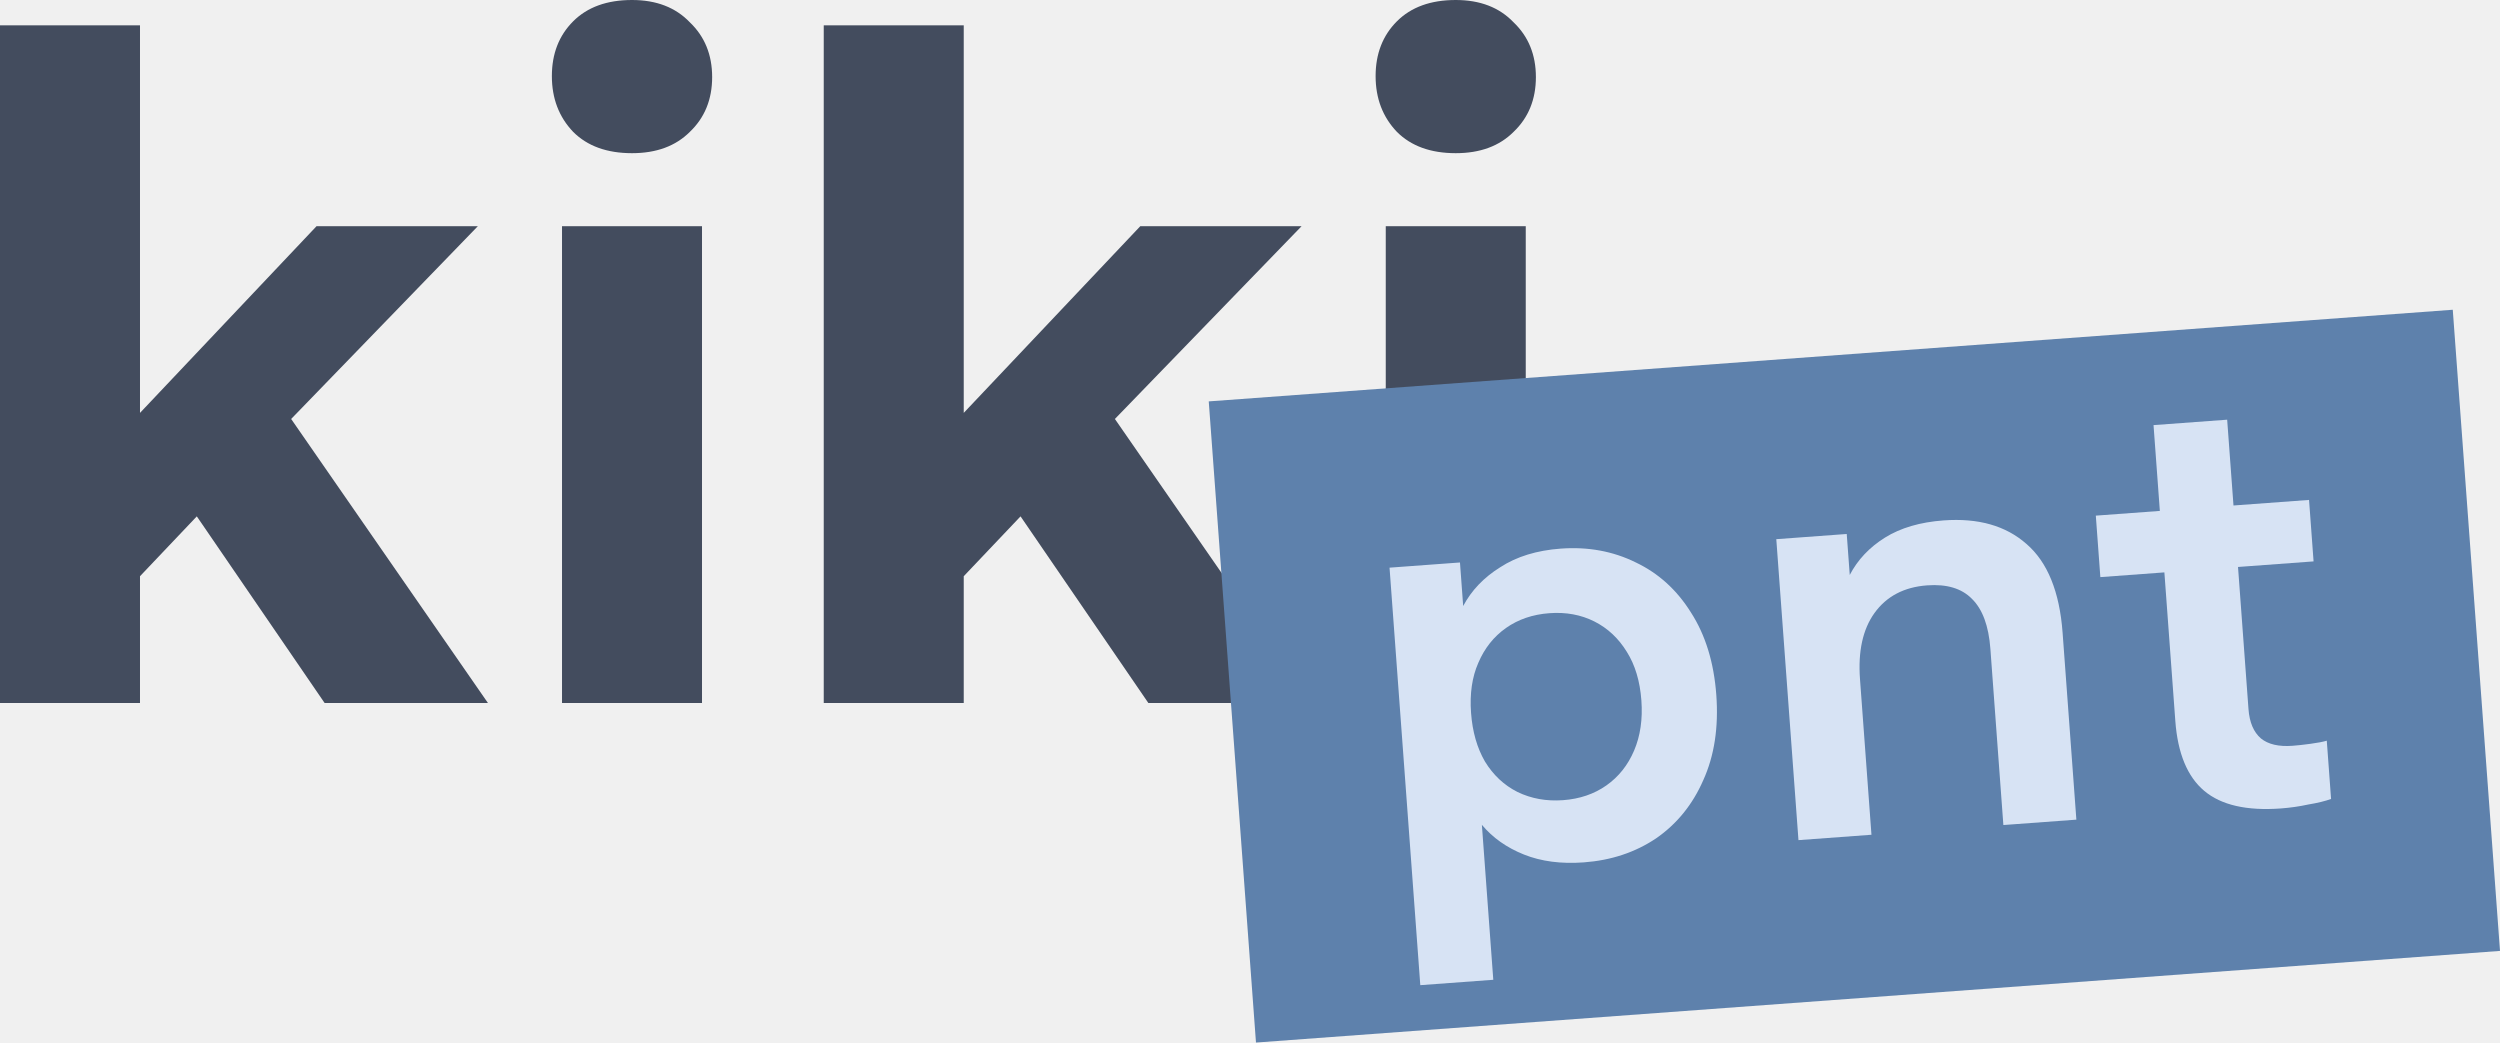
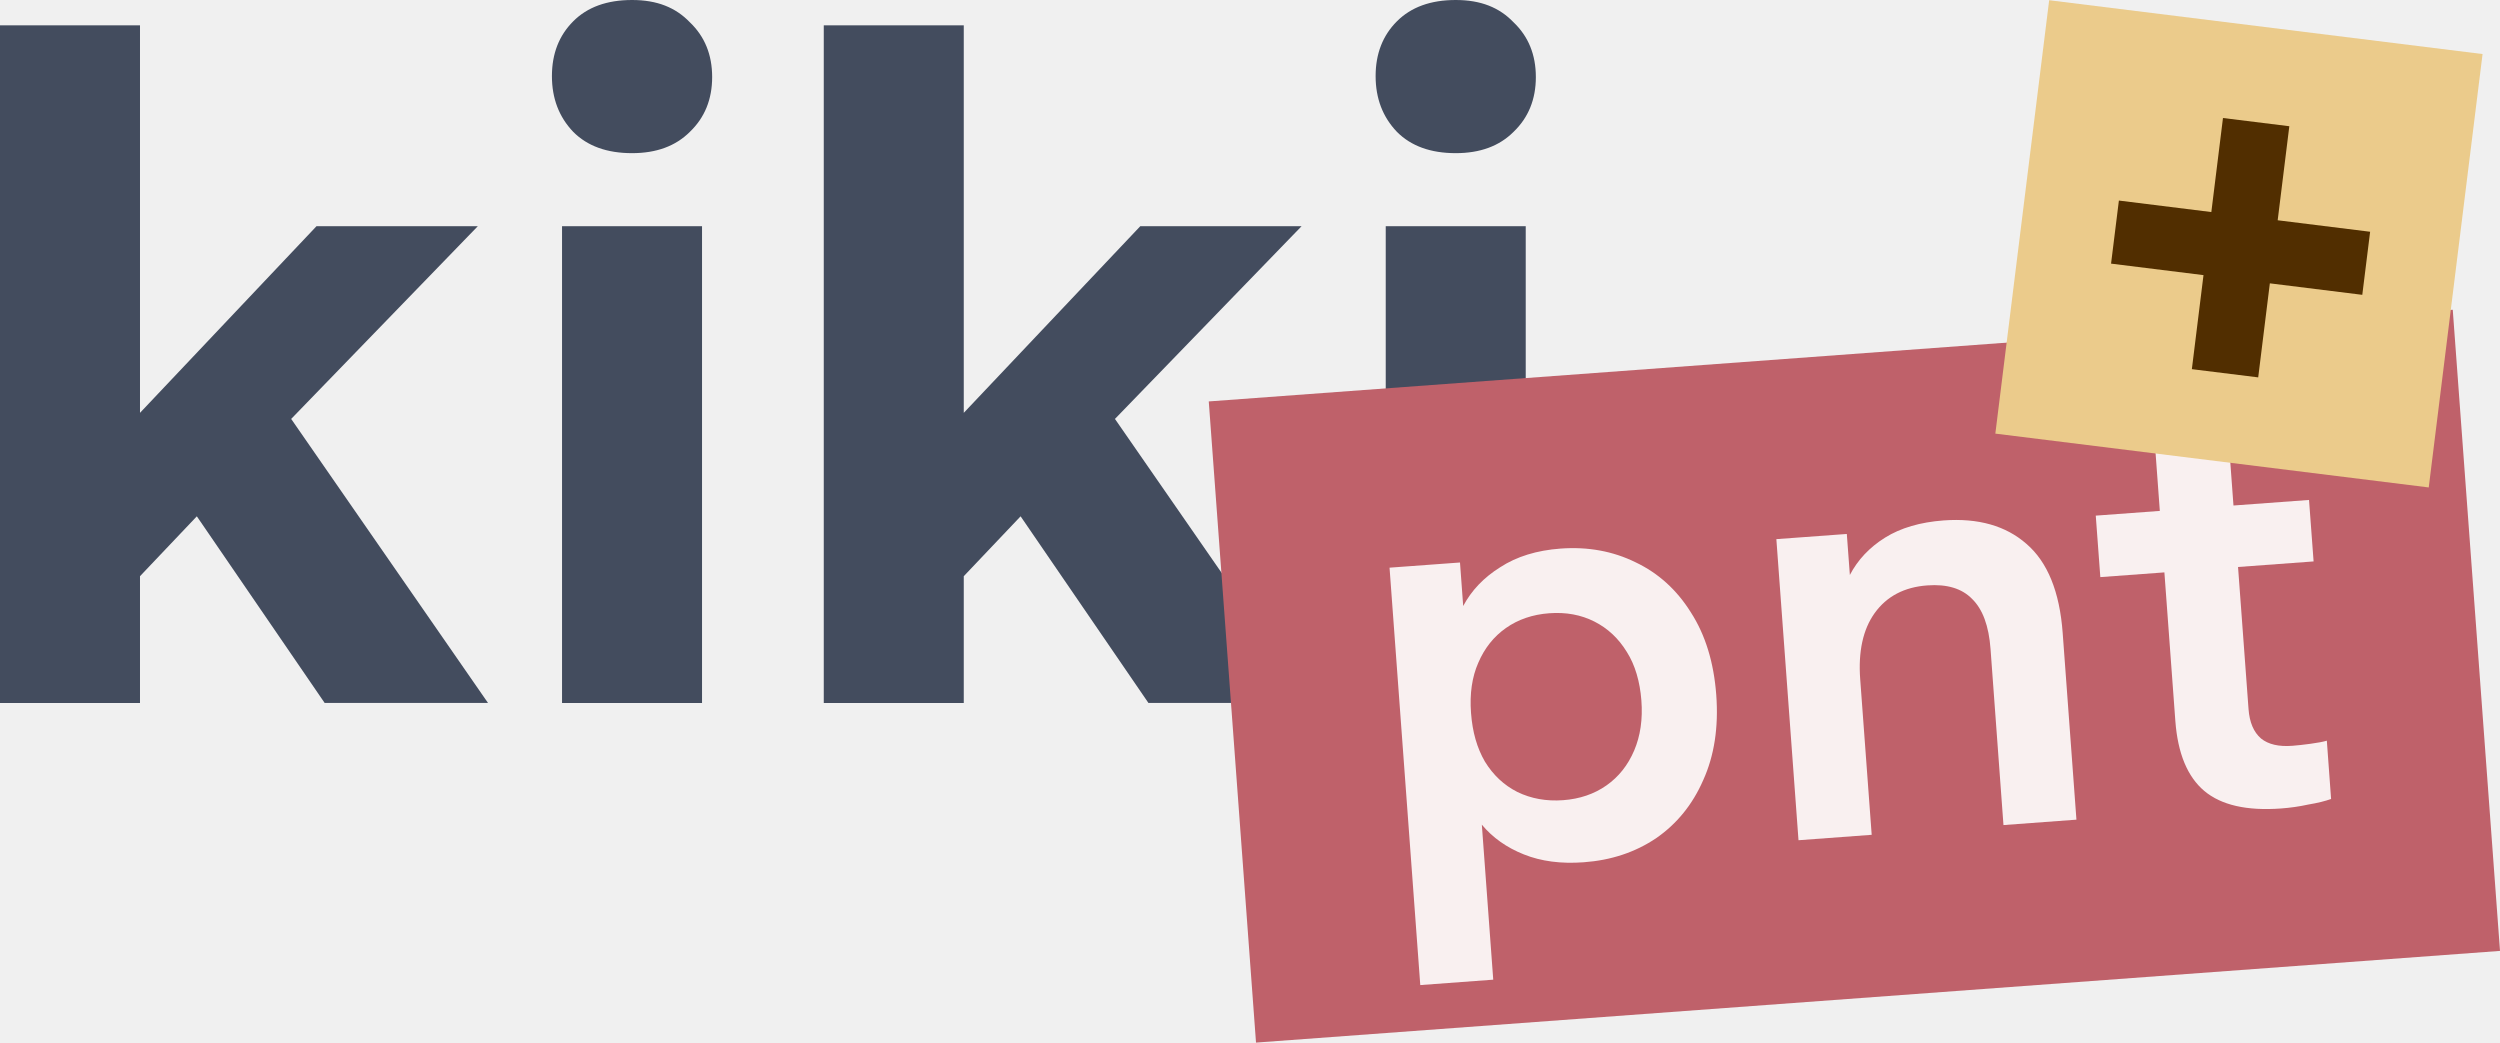
- <svg xmlns="http://www.w3.org/2000/svg" width="328.581" height="137.026" viewBox="0 0 1314.323 548.104" version="1.1" id="svg5">
-   <defs id="defs2" />
-   <g id="layer1" transform="translate(4.5776367e-7,1.2451172e-5)">
-     <g aria-label="kiki" id="text3267" style="font-size:533.333px;line-height:1.25;fill:#434c5e;stroke-width:12.964;fill-opacity:1">
-       <path d="M -4.5776367e-7,369.6 V 13.333 H 73.6 V 217.067 L 166.4,118.933 h 84.8 L 153.067,220.267 256.533,369.6 H 170.667 L 103.467,271.466 73.6,302.933 v 66.667 z" style="font-weight:bold;font-family:Gantari;-inkscape-font-specification:'Gantari Bold';fill:#434c5e;fill-opacity:1" id="path13" />
-       <path d="M 295.466,369.6 V 118.933 h 73.6 V 369.6 Z M 332.266,80.533 q -19.733,0 -30.933,-11.2 -11.2,-11.733 -11.2,-29.333 0,-17.6 11.2,-28.8 11.2,-11.2 30.933,-11.2 19.2,0 30.4,11.733 11.733,11.2 11.733,28.8 0,17.6 -11.733,28.8 -11.2,11.2 -30.4,11.2 z" style="font-weight:bold;font-family:Gantari;-inkscape-font-specification:'Gantari Bold';fill:#434c5e;fill-opacity:1" id="path15" />
-       <path d="M 433.066,369.6 V 13.333 h 73.6 V 217.067 l 92.8,-98.133 h 84.8 L 586.132,220.267 689.599,369.6 h -85.867 l -67.2,-98.133 -29.867,31.467 v 66.667 z" style="font-weight:bold;font-family:Gantari;-inkscape-font-specification:'Gantari Bold';fill:#434c5e;fill-opacity:1" id="path17" />
-       <path d="M 728.531,369.6 V 118.933 h 73.6 V 369.6 Z M 765.331,80.533 q -19.733,0 -30.933,-11.2 -11.2,-11.733 -11.2,-29.333 0,-17.6 11.2,-28.8 11.2,-11.2 30.933,-11.2 19.2,0 30.4,11.733 11.733,11.2 11.733,28.8 0,17.6 -11.733,28.8 -11.2,11.2 -30.4,11.2 z" style="font-weight:bold;font-family:Gantari;-inkscape-font-specification:'Gantari Bold';fill:#434c5e;fill-opacity:1" id="path19" />
-     </g>
-   </g>
-   <g id="layer2" transform="translate(4.5776367e-7,1.2451172e-5)">
-     <g id="g41233" transform="rotate(-4.213271,-4878.821,2484.029)">
-       <path id="rect16782" style="fill:#5e81ac;stroke-width:0.925;fill-opacity:1" d="M 787.564,622.297 H 1443.357 V 960.291 H 787.564 Z" />
-       <g aria-label="pnt" id="text18382" style="font-size:337.551px;line-height:1.25;fill:#d7e3f4;stroke-width:1.758">
-         <path d="M 875.934,936.542 V 716.459 h 37.131 v 22.953 q 7.426,-11.814 20.928,-18.903 13.502,-7.426 32.405,-7.426 21.603,0 38.818,10.127 17.215,9.789 27.004,28.354 10.127,18.565 10.127,44.219 0,25.654 -10.127,44.219 -9.789,18.565 -27.004,28.692 -17.215,9.789 -38.818,9.789 -17.89,0 -31.055,-6.413 -13.164,-6.413 -20.928,-17.215 v 81.687 z m 82.025,-91.476 q 13.164,0 23.291,-6.076 10.127,-6.076 15.865,-17.215 5.738,-11.139 5.738,-25.991 0,-15.19 -5.738,-25.991 -5.738,-11.139 -15.865,-17.215 -10.127,-6.076 -23.291,-6.076 -13.164,0 -23.291,6.076 -10.127,6.076 -15.865,17.215 -5.738,10.802 -5.738,25.991 0,14.852 5.401,25.991 5.738,11.139 15.865,17.215 10.464,6.076 23.629,6.076 z" style="font-weight:600;font-family:Gantari;-inkscape-font-specification:'Gantari Semi-Bold'" id="path23" />
-         <path d="M 1079.815,875.108 V 716.459 h 37.131 v 21.603 q 7.088,-11.477 19.916,-18.228 12.827,-6.751 31.392,-6.751 27.342,0 42.531,15.527 15.527,15.527 15.527,47.932 v 98.565 h -38.481 V 782.281 q 0,-18.228 -7.764,-27.004 -7.426,-8.776 -22.953,-8.776 -18.228,0 -28.692,12.489 -10.127,12.152 -10.127,34.093 v 82.025 z" style="font-weight:600;font-family:Gantari;-inkscape-font-specification:'Gantari Semi-Bold'" id="path25" />
-         <path d="m 1333.99,877.133 q -27.004,0 -39.493,-12.152 -12.489,-12.152 -12.489,-37.806 v -78.312 h -33.755 v -32.405 h 33.755 v -45.232 h 38.818 v 45.232 h 39.831 v 32.405 h -39.831 v 74.936 q 0,10.464 5.401,15.865 5.401,5.063 16.202,5.063 4.051,0 9.451,-0.338 5.738,-0.338 8.776,-1.013 v 30.717 q -4.726,1.35 -12.152,2.025 -7.088,1.013 -14.515,1.013 z" style="font-weight:600;font-family:Gantari;-inkscape-font-specification:'Gantari Semi-Bold'" id="path27" />
+ <svg xmlns="http://www.w3.org/2000/svg" version="1.1" viewBox="0 0 328.58 137.03">
+   <defs>
+     <style>
+       .st0 {
+         opacity: .9;
+       }
+ 
+       .st1 {
+         fill: #fff;
+       }
+ 
+       .st2 {
+         fill: #ebcb8b;
+       }
+ 
+       .st3 {
+         fill: #bf616a;
+       }
+ 
+       .st4 {
+         fill: #434c5e;
+       }
+ 
+       .st5 {
+         fill: #512e00;
+       }
+     </style>
+   </defs>
+   <g id="svg5">
+     <g id="layer1">
+       <g id="text3267">
+         <path id="path13" class="st4" d="M0,92.4V3.33h18.4v50.93l23.2-24.53h21.2l-24.53,25.33,25.87,37.33h-21.47l-16.8-24.53-7.47,7.87v16.67H0Z" />
+         <path id="path15" class="st4" d="M73.87,92.4V29.73h18.4v62.67h-18.4ZM83.07,20.13c-3.29,0-5.87-.93-7.73-2.8-1.87-1.96-2.8-4.4-2.8-7.33s.93-5.33,2.8-7.2C77.2.93,79.78,0,83.07,0s5.73.98,7.6,2.93c1.96,1.87,2.93,4.27,2.93,7.2,0,2.93-.98,5.33-2.93,7.2-1.87,1.87-4.4,2.8-7.6,2.8Z" />
+         <path id="path17" class="st4" d="M108.27,92.4V3.33h18.4v50.93l23.2-24.53h21.2l-24.53,25.33,25.87,37.33h-21.47l-16.8-24.53-7.47,7.87v16.67h-18.4Z" />
+         <path id="path19" class="st4" d="M182.13,92.4V29.73h18.4v62.67h-18.4ZM191.33,20.13c-3.29,0-5.87-.93-7.73-2.8-1.87-1.96-2.8-4.4-2.8-7.33,0-2.93.93-5.33,2.8-7.2C185.47.93,188.04,0,191.33,0s5.73.98,7.6,2.93c1.96,1.87,2.93,4.27,2.93,7.2,0,2.93-.98,5.33-2.93,7.2-1.87,1.87-4.4,2.8-7.6,2.8Z" />
      </g>
    </g>
+     <g id="layer2">
+       <g id="g41233">
+         <path id="rect16782" class="st3" d="M158.87,52.76l163.5-12.05,6.21,84.27-163.5,12.05-6.21-84.27Z" />
+         <g id="text18382" class="st0">
+           <path id="path23" class="st1" d="M186.67,129.48l-4.04-54.87,9.26-.68.42,5.72c1.09-2.05,2.71-3.75,4.87-5.1,2.15-1.4,4.8-2.22,7.94-2.45,3.59-.26,6.88.34,9.86,1.81,2.98,1.42,5.4,3.61,7.25,6.57,1.91,2.96,3.02,6.57,3.34,10.84s-.26,8-1.71,11.21c-1.4,3.21-3.47,5.76-6.21,7.65-2.74,1.84-5.91,2.89-9.5,3.15-2.97.22-5.59-.12-7.86-1.03-2.27-.9-4.11-2.21-5.53-3.91l1.5,20.37-9.59.71ZM205.44,105.17c2.19-.16,4.09-.81,5.7-1.94,1.61-1.13,2.82-2.66,3.64-4.58.82-1.92,1.14-4.12.95-6.59s-.82-4.65-1.91-6.37c-1.09-1.78-2.51-3.11-4.27-4-1.76-.89-3.73-1.25-5.92-1.09s-4.09.81-5.7,1.94c-1.61,1.13-2.82,2.66-3.64,4.58-.82,1.87-1.14,4.06-.95,6.59s.79,4.6,1.82,6.38c1.09,1.78,2.51,3.11,4.27,4,1.81.88,3.81,1.24,6,1.08h0Z" />
+           <path id="path25" class="st1" d="M236.38,110.42l-2.91-39.56,9.26-.68.4,5.39c1.04-1.99,2.58-3.63,4.63-4.91,2.05-1.28,4.62-2.03,7.7-2.26,4.54-.33,8.17.7,10.89,3.09,2.77,2.39,4.35,6.28,4.75,11.67l1.81,24.57-9.59.71-1.7-23.14c-.22-3.03-1.03-5.23-2.43-6.59-1.34-1.37-3.3-1.96-5.88-1.77-3.03.22-5.34,1.44-6.92,3.64-1.53,2.14-2.17,5.04-1.9,8.69l1.51,20.45-9.59.71Z" />
+           <path id="path27" class="st1" d="M299.79,106.26c-4.49.33-7.85-.44-10.07-2.3-2.22-1.87-3.49-4.93-3.81-9.2l-1.44-19.53-8.42.62-.6-8.08,8.42-.62-.83-11.28,9.68-.71.83,11.28,9.93-.73.6,8.08-9.93.73,1.38,18.68c.13,1.74.67,3.02,1.64,3.86.96.78,2.34,1.1,4.13.96.67-.05,1.46-.14,2.35-.26.95-.13,1.67-.26,2.17-.41l.56,7.66c-.77.28-1.77.53-2.99.73-1.17.26-2.37.43-3.6.52h0Z" />
+         </g>
+       </g>
+     </g>
+     <rect class="st2" x="265.58" y="3.32" width="57.4" height="57.4" transform="translate(6.18 -36) rotate(7.08)" />
+     <path class="st5" d="M288.08,48.52l1.53-12.36-12.15-1.51,1.03-8.29,12.15,1.51,1.53-12.36,8.72,1.08-1.53,12.36,12.15,1.51-1.03,8.29-12.15-1.51-1.53,12.36-8.72-1.08Z" />
  </g>
</svg>
